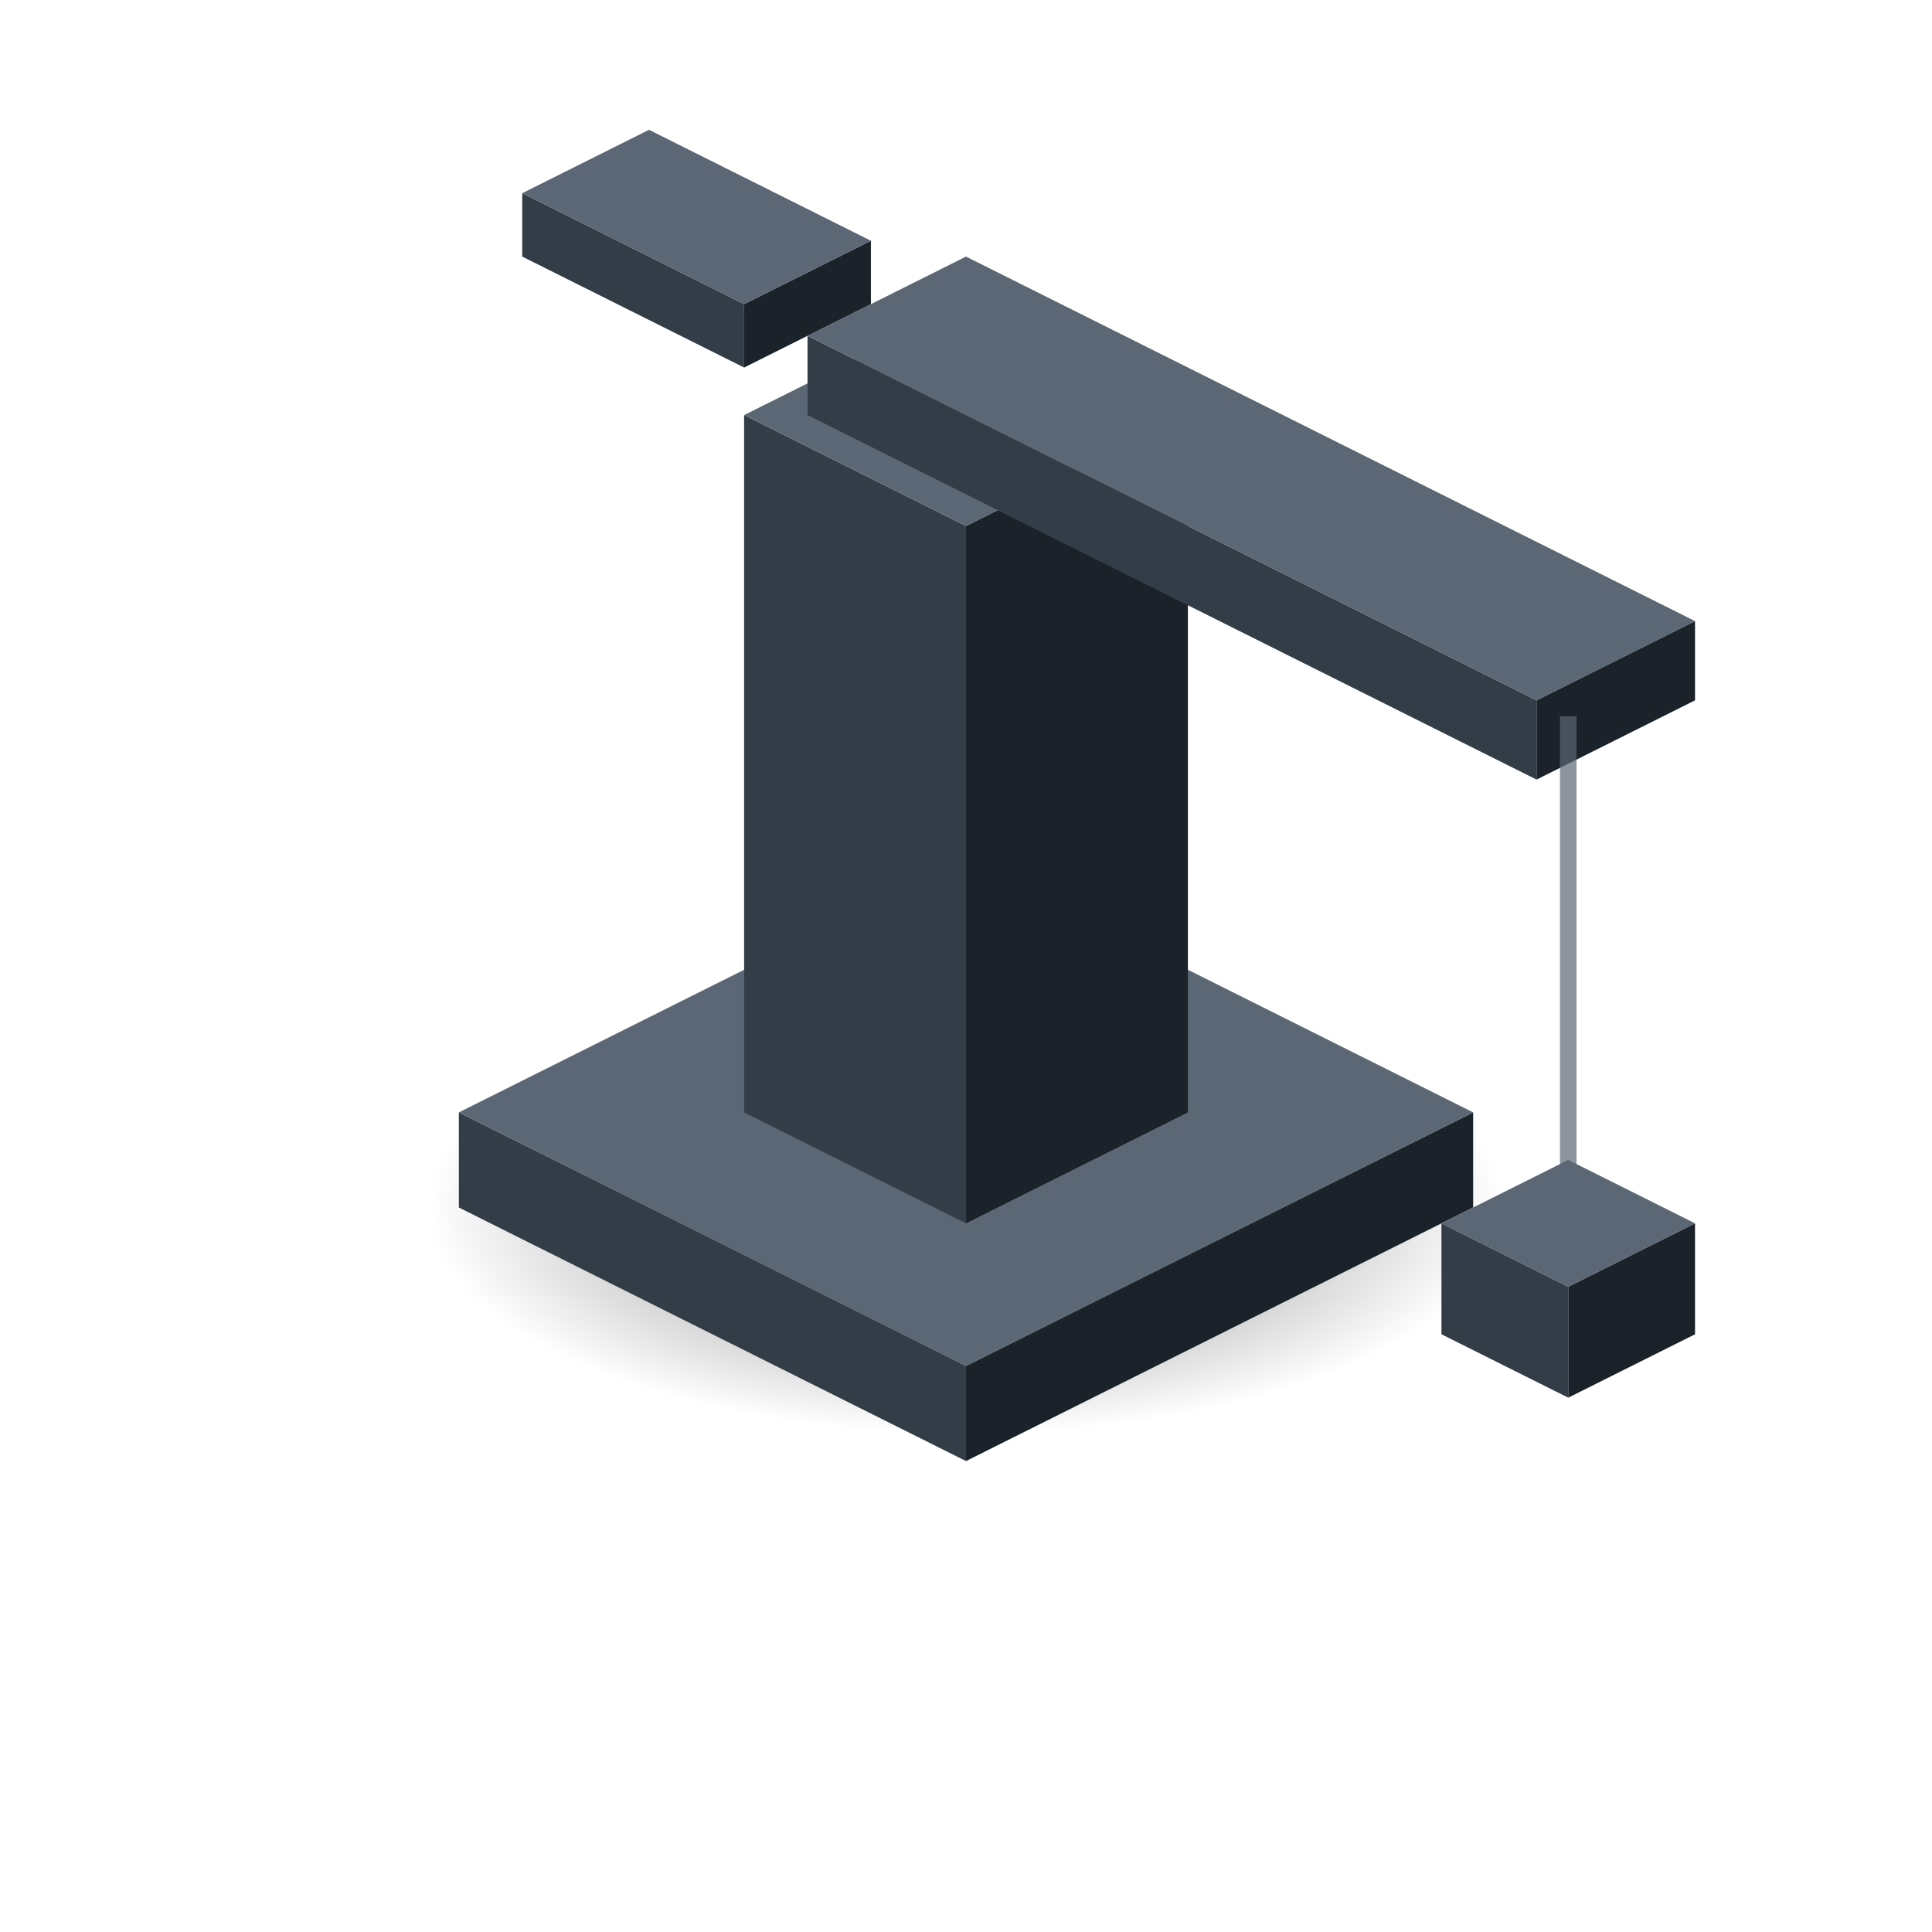
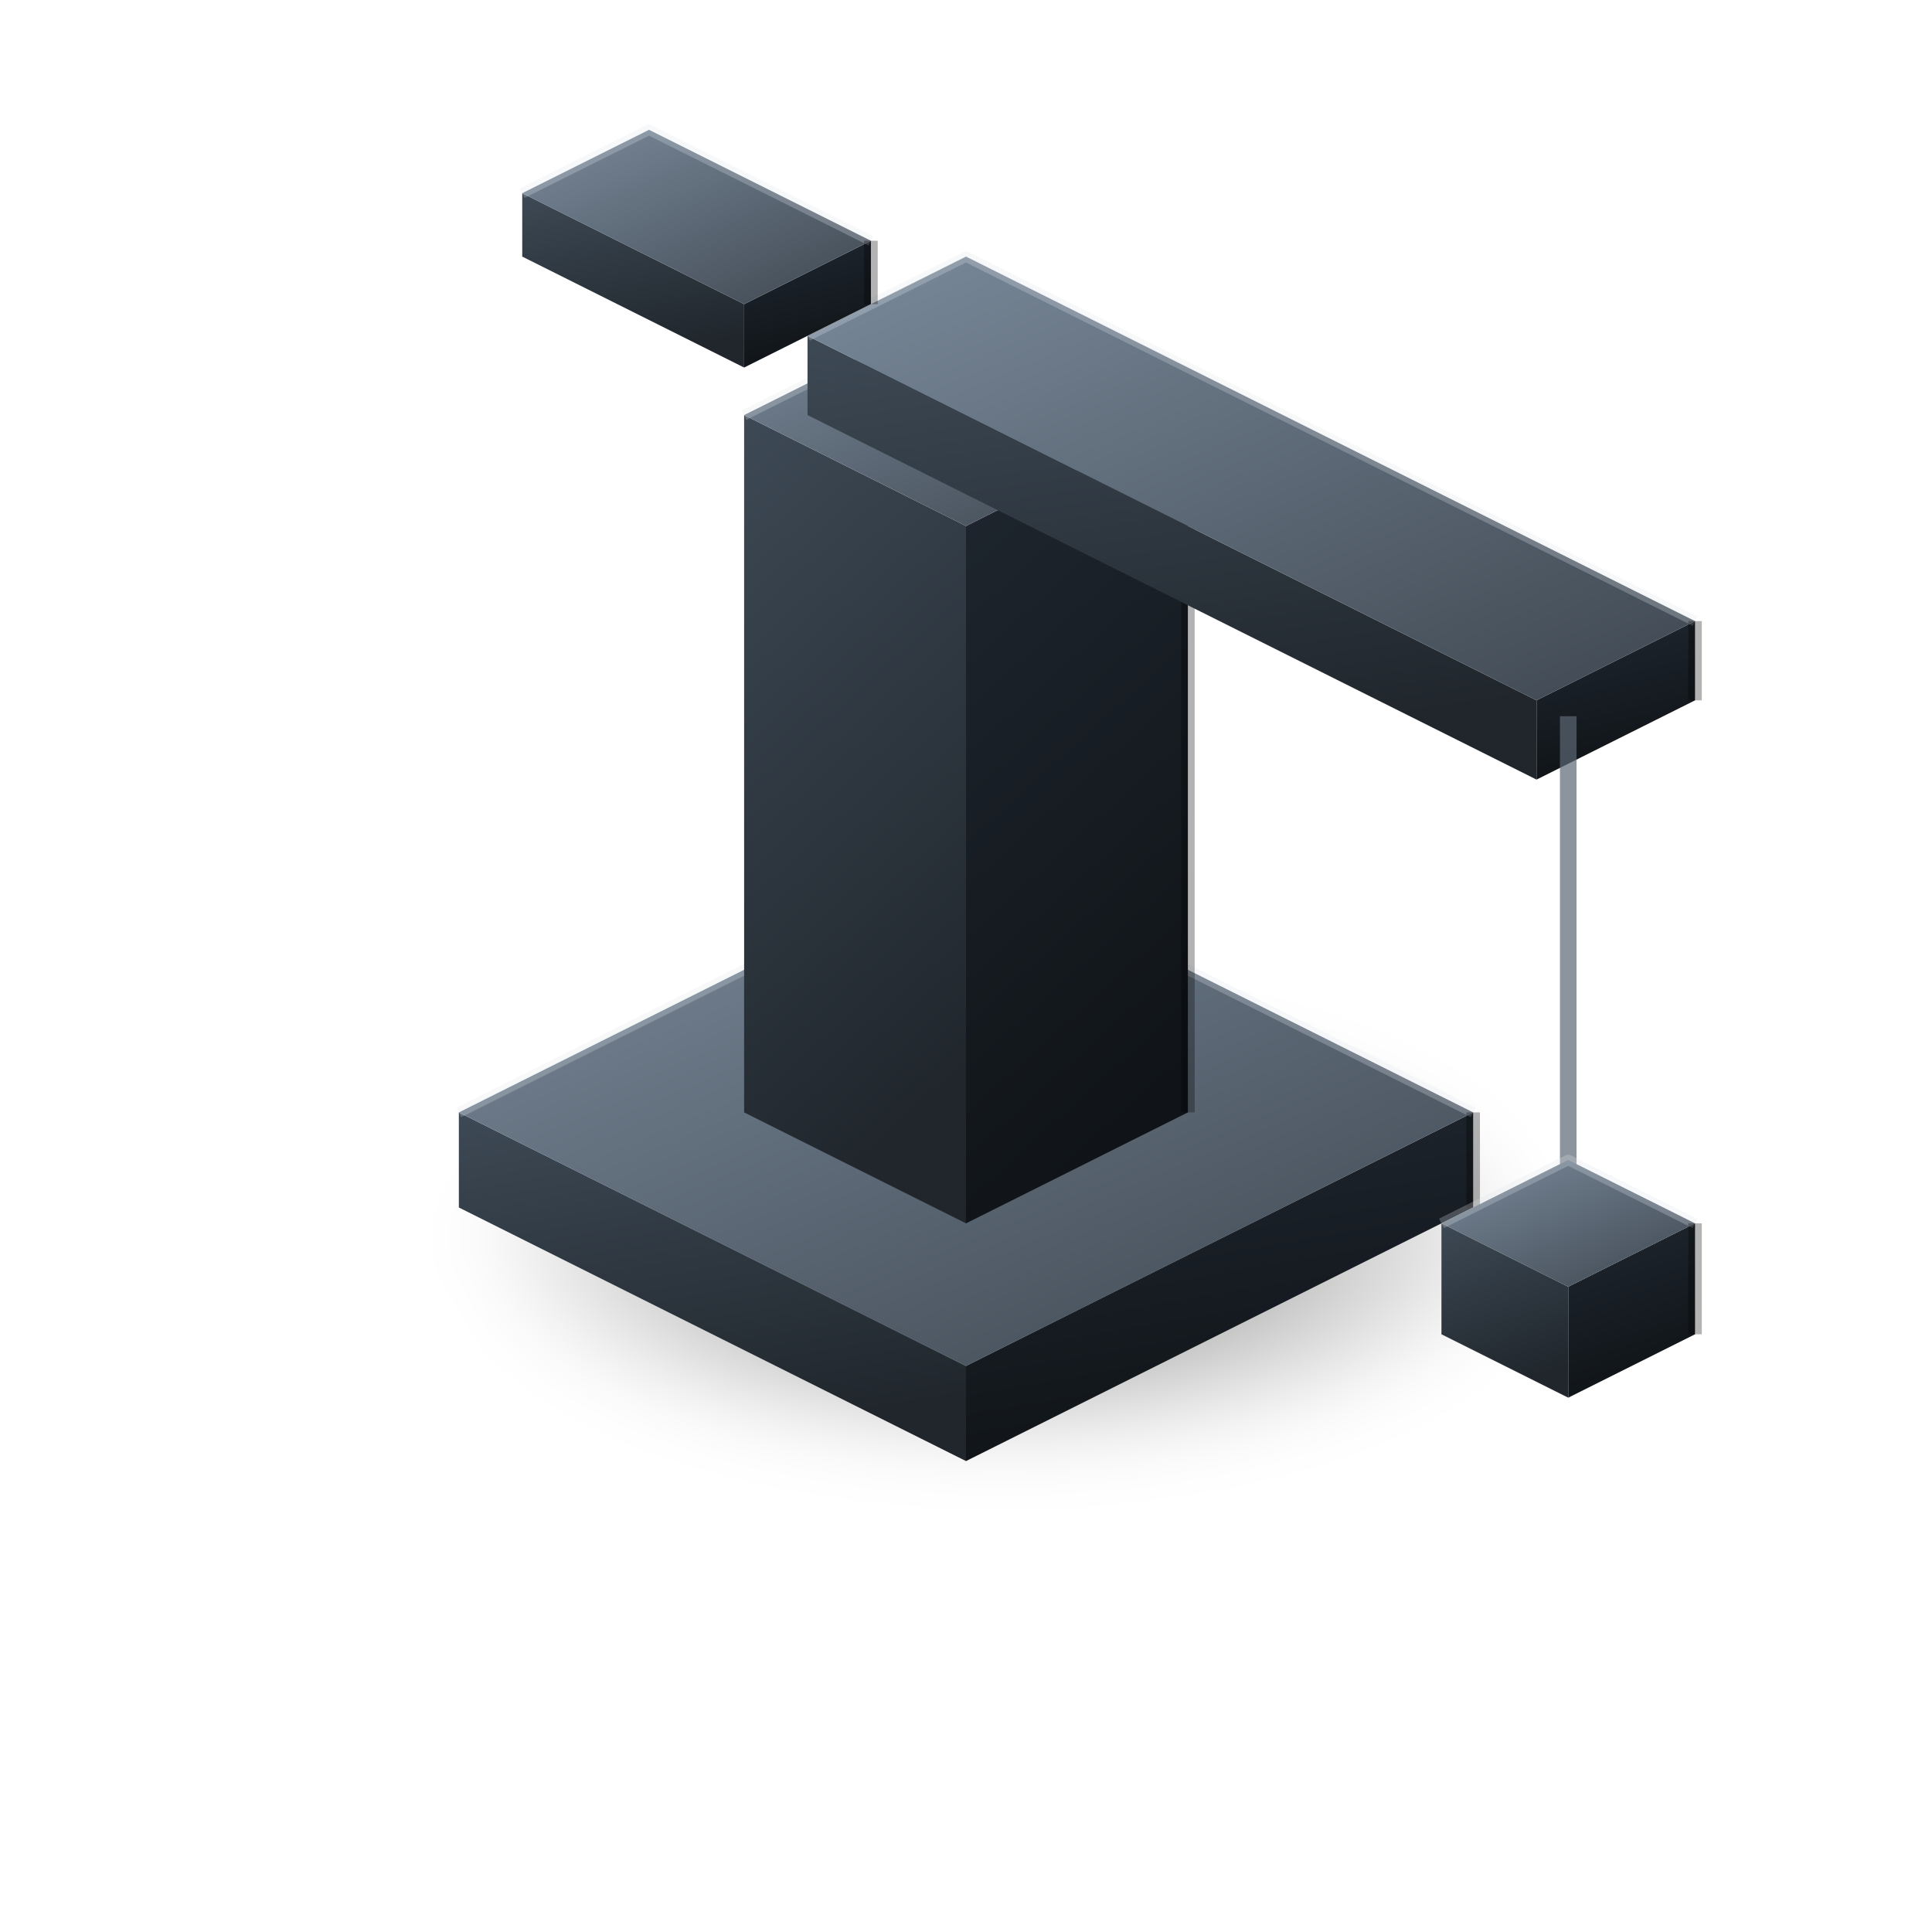
<svg xmlns="http://www.w3.org/2000/svg" viewBox="0 0 128 128" width="128" height="128" role="img" aria-hidden="true">
  <defs>
    <radialGradient id="contact">
-       <stop offset="0%" stop-color="#000" stop-opacity="0.55" />
+       <stop offset="0%" stop-color="#000" stop-opacity="0.62" />
+       <stop offset="55%" stop-color="#000" stop-opacity="0.24" />
      <stop offset="100%" stop-color="#000" stop-opacity="0" />
    </radialGradient>
+     <filter id="soften" x="-40%" y="-60%" width="180%" height="220%">
+       <feGaussianBlur stdDeviation="2.2" />
+     </filter>
+     <linearGradient id="gr1b2229" x1="0" y1="0" x2="0.25" y2="1">
+       <stop offset="0" stop-color="#1f2730" />
+       <stop offset="1" stop-color="#101418" />
+     </linearGradient>
+     <linearGradient id="gl333d47" x1="0" y1="0" x2="0.25" y2="1">
+       <stop offset="0" stop-color="#3d4955" />
+       <stop offset="1" stop-color="#20262c" />
+     </linearGradient>
+     <linearGradient id="gt5b6774" x1="0" y1="0" x2="0.85" y2="1">
+       <stop offset="0" stop-color="#7a8a9b" />
+       <stop offset="1" stop-color="#434c56" />
+     </linearGradient>
  </defs>
-   <ellipse cx="64.00" cy="80.00" rx="36.0" ry="15.0" fill="url(#contact)" />
-   <polygon points="97.60,80.00 64.00,96.80 64.00,90.50 97.60,73.70" fill="#1b2229" />
-   <polygon points="30.40,80.00 64.00,96.80 64.00,90.50 30.40,73.70" fill="#333d47" />
-   <polygon points="64.00,56.90 97.60,73.70 64.00,90.50 30.40,73.70" fill="#5b6774" />
-   <polygon points="78.70,73.70 64.00,81.05 64.00,34.85 78.70,27.50" fill="#1b2229" />
-   <polygon points="49.30,73.70 64.00,81.05 64.00,34.85 49.30,27.50" fill="#333d47" />
-   <polygon points="64.00,20.15 78.70,27.50 64.00,34.85 49.30,27.50" fill="#5b6774" />
-   <polygon points="112.30,46.40 101.80,51.65 101.80,46.40 112.30,41.15" fill="#1b2229" />
-   <polygon points="53.50,27.50 101.80,51.65 101.80,46.40 53.50,22.25" fill="#333d47" />
-   <polygon points="64.00,17.00 112.30,41.15 101.80,46.40 53.50,22.25" fill="#5b6774" />
-   <polygon points="57.70,20.15 49.30,24.35 49.30,20.15 57.70,15.95" fill="#1b2229" />
-   <polygon points="34.60,17.00 49.30,24.35 49.30,20.15 34.60,12.80" fill="#333d47" />
-   <polygon points="43.00,8.60 57.70,15.95 49.30,20.15 34.60,12.80" fill="#5b6774" />
+   <ellipse cx="66.50" cy="82.00" rx="36.0" ry="15.0" fill="url(#contact)" filter="url(#soften)" />
+   <polygon points="97.60,80.00 64.00,96.80 64.00,90.50 97.60,73.70" fill="url(#gr1b2229)" />
+   <polygon points="30.40,80.00 64.00,96.80 64.00,90.50 30.40,73.70" fill="url(#gl333d47)" />
+   <polygon points="64.00,56.90 97.60,73.70 64.00,90.50 30.40,73.70" fill="url(#gt5b6774)" />
+   <polyline points="97.60,73.70 64.00,56.90 30.40,73.70" fill="none" stroke="#dfe4ea" stroke-width="0.7" stroke-linejoin="round" opacity="0.26" />
+   <line x1="97.60" y1="80.00" x2="97.60" y2="73.70" stroke="#000" stroke-width="0.9" opacity="0.3" />
+   <polygon points="78.70,73.70 64.00,81.05 64.00,34.85 78.70,27.50" fill="url(#gr1b2229)" />
+   <polygon points="49.30,73.70 64.00,81.05 64.00,34.85 49.30,27.50" fill="url(#gl333d47)" />
+   <polygon points="64.00,20.15 78.70,27.50 64.00,34.85 49.30,27.50" fill="url(#gt5b6774)" />
+   <polyline points="78.70,27.50 64.00,20.15 49.30,27.50" fill="none" stroke="#dfe4ea" stroke-width="0.7" stroke-linejoin="round" opacity="0.26" />
+   <line x1="78.70" y1="73.70" x2="78.70" y2="27.50" stroke="#000" stroke-width="0.9" opacity="0.3" />
+   <polygon points="112.30,46.40 101.80,51.65 101.80,46.40 112.30,41.15" fill="url(#gr1b2229)" />
+   <polygon points="53.50,27.50 101.80,51.65 101.80,46.40 53.50,22.25" fill="url(#gl333d47)" />
+   <polygon points="64.00,17.00 112.30,41.15 101.80,46.40 53.50,22.25" fill="url(#gt5b6774)" />
+   <polyline points="112.30,41.15 64.00,17.00 53.50,22.25" fill="none" stroke="#dfe4ea" stroke-width="0.7" stroke-linejoin="round" opacity="0.26" />
+   <line x1="112.30" y1="46.40" x2="112.30" y2="41.15" stroke="#000" stroke-width="0.9" opacity="0.3" />
+   <polygon points="57.70,20.15 49.30,24.35 49.30,20.15 57.70,15.95" fill="url(#gr1b2229)" />
+   <polygon points="34.60,17.00 49.30,24.35 49.30,20.15 34.60,12.80" fill="url(#gl333d47)" />
+   <polygon points="43.00,8.60 57.70,15.95 49.30,20.15 34.60,12.80" fill="url(#gt5b6774)" />
+   <polyline points="57.70,15.95 43.00,8.60 34.60,12.80" fill="none" stroke="#dfe4ea" stroke-width="0.7" stroke-linejoin="round" opacity="0.26" />
+   <line x1="57.70" y1="20.15" x2="57.70" y2="15.95" stroke="#000" stroke-width="0.9" opacity="0.3" />
  <line x1="103.90" y1="47.45" x2="103.90" y2="81.05" stroke="#5b6774" stroke-width="1.1" opacity="0.7" />
-   <polygon points="112.30,88.40 103.90,92.60 103.90,85.25 112.30,81.05" fill="#1b2229" />
-   <polygon points="95.50,88.40 103.90,92.60 103.90,85.25 95.50,81.05" fill="#333d47" />
-   <polygon points="103.90,76.85 112.30,81.05 103.90,85.25 95.50,81.05" fill="#5b6774" />
+   <polygon points="112.30,88.40 103.90,92.60 103.90,85.25 112.30,81.05" fill="url(#gr1b2229)" />
+   <polygon points="95.50,88.40 103.90,92.60 103.90,85.25 95.50,81.05" fill="url(#gl333d47)" />
+   <polygon points="103.90,76.85 112.30,81.05 103.90,85.25 95.50,81.05" fill="url(#gt5b6774)" />
+   <polyline points="112.30,81.05 103.90,76.85 95.50,81.05" fill="none" stroke="#dfe4ea" stroke-width="0.7" stroke-linejoin="round" opacity="0.26" />
+   <line x1="112.30" y1="88.40" x2="112.30" y2="81.05" stroke="#000" stroke-width="0.9" opacity="0.3" />
</svg>
